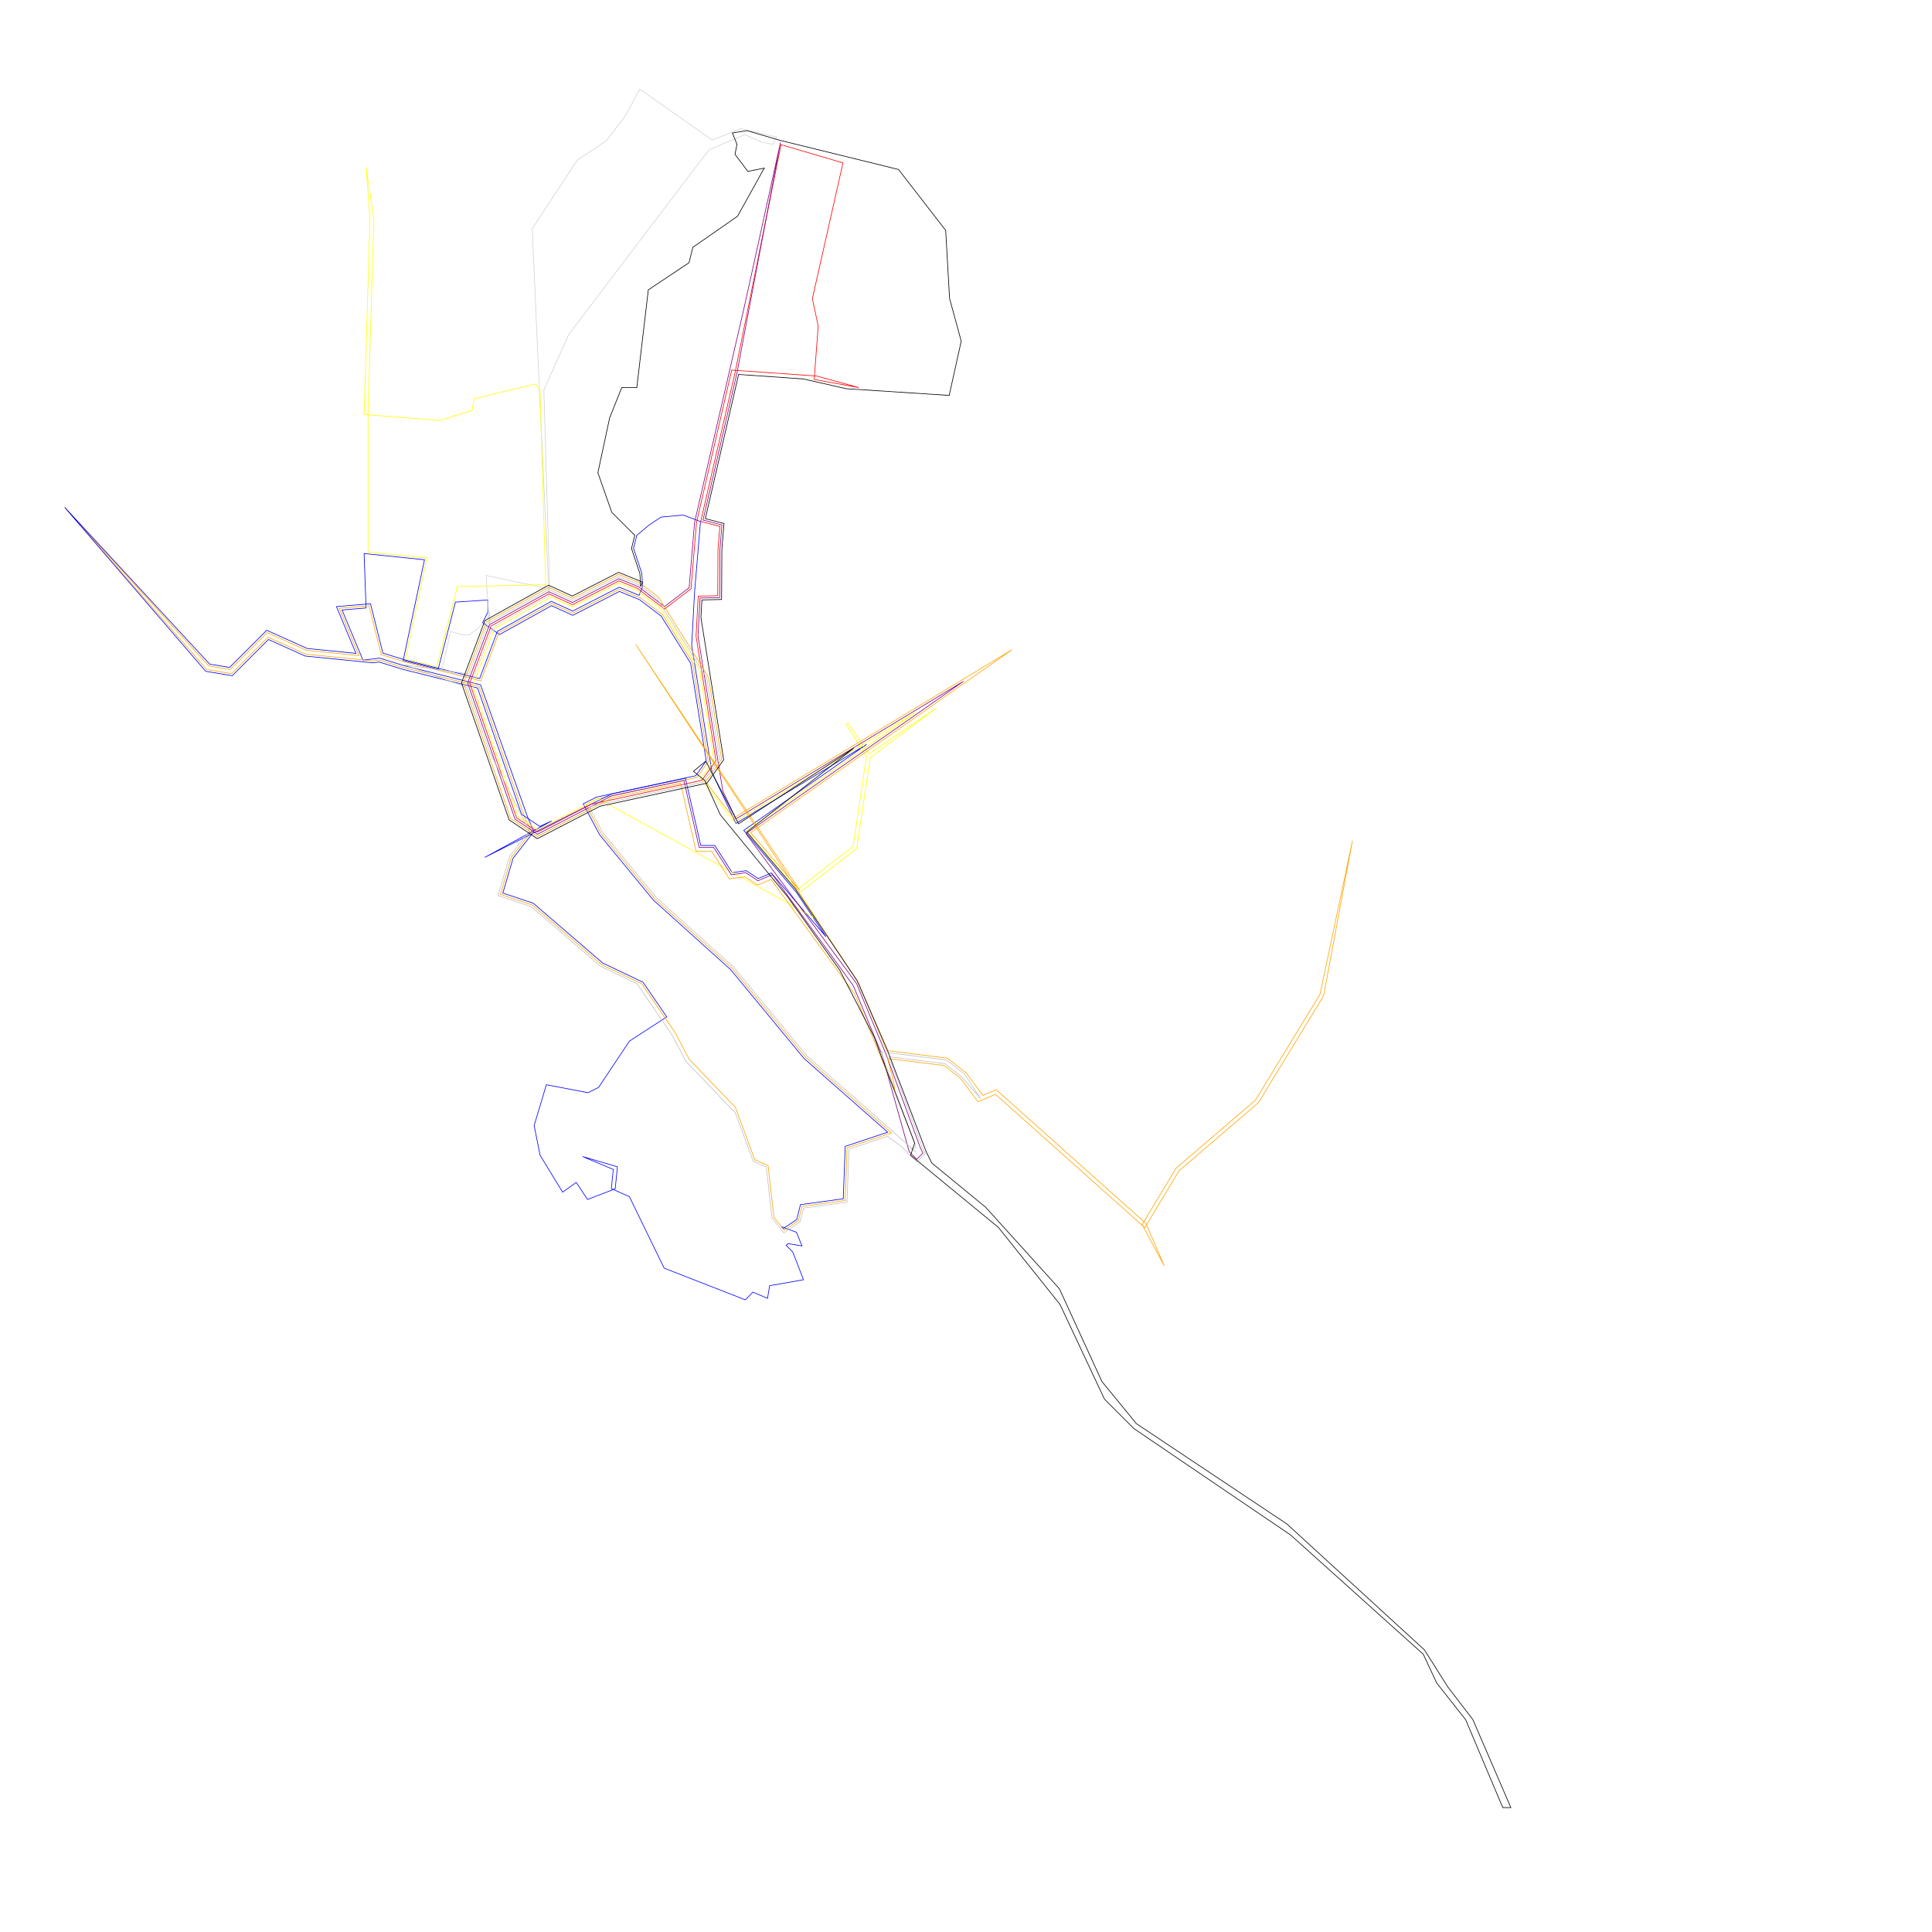
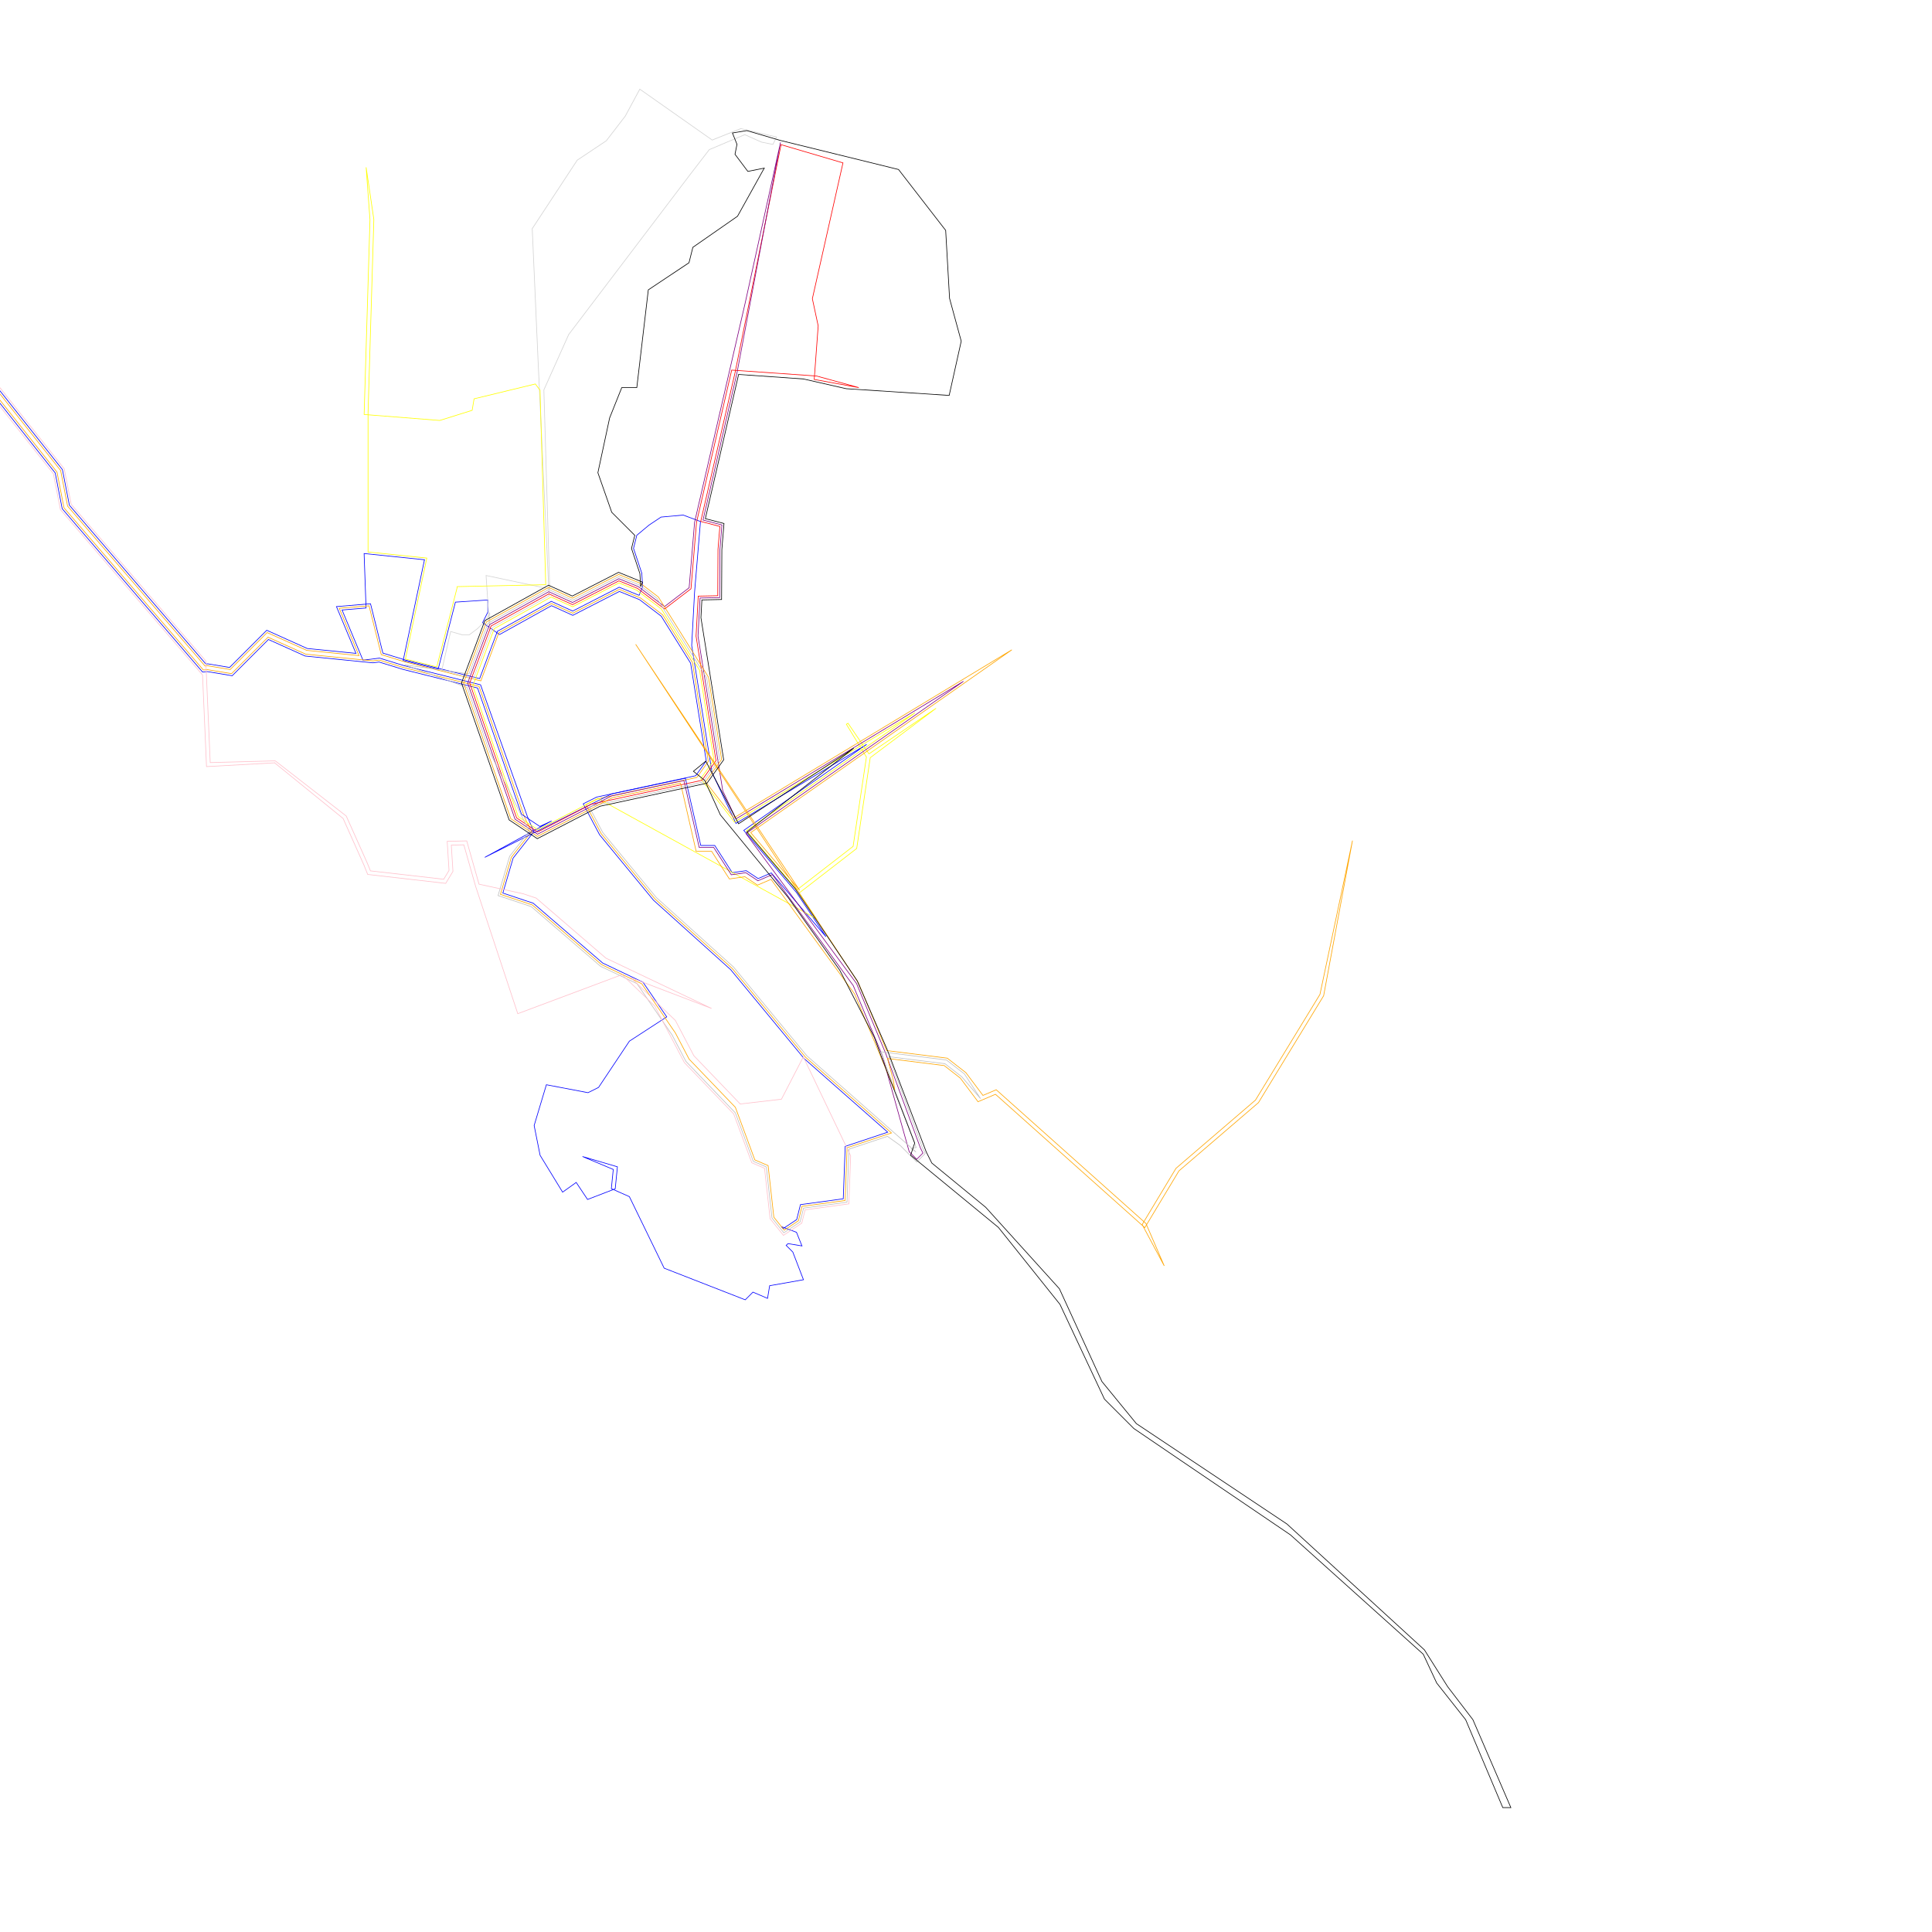
<svg xmlns="http://www.w3.org/2000/svg" width="1500" height="1500">
  <path d="M428.182 470.245 L444.711 477.758 L480.889 459.204 L496.591 465.614 L513.377 478.396 L536.183 514.886 L548.328 590.794 L540.133 602.267 L463.251 618.849 L452.794 624.078 L465.505 648.087 L507.337 698.883 L567.336 752.882 L624.331 821.876 L689.198 879.021 L656.21 890.017 L654.702 930.739 L621.459 935.272 L618.565 946.849 L608.059 953.853 L606.75 952.544 L606.75 952.384 L618.397 956.751 L622.633 967.341 L611.765 965.53 L610.371 966.923 L615.536 972.088 L623.804 993.584 L597.555 998.216 L595.915 1008.055 L584.593 1003.202 L578.618 1009.177 L515.658 984.607 L488.641 929.071 L474.65 922.853 L476.14 907.946 L452.25 897.923 L479.36 905.901 L477.651 922.991 L456.168 931.254 L447.361 918.044 L436.81 925.58 L419.331 896.978 L414.706 873.85 L424.202 842.196 L456.533 848.355 L464.723 844.26 L488.673 808.334 L517.645 789.502 L499.24 762.604 L467.924 747.691 L413.995 701.253 L390.403 693.388 L398.392 666.223 L414.483 645.744 L409.579 634.258 L409.542 634.169 L373.1 531.682 L313.847 516.869 L294.617 510.951 L281.804 512.553 L265.573 473.599 L284.2 472.047 L282.689 429.754 L329.563 434.603 L313.017 512.819 L340.168 519.606 L353.568 467.499 L378.75 465.82 L378.75 475.277 L374.67 483.436 L387.842 492.656 Z" stroke="blue" stroke-width="0.5" fill="none" />
-   <path d="M313.444 518.314 L294.483 512.48 L289.487 513.104 L237.357 507.891 L208.079 494.716 L179.765 523.03 L160.482 519.816 L50.25 393.923 L162.018 517.03 L178.735 519.817 L207.421 491.13 L238.143 504.955 L278.703 509.011 L263.397 472.275 L286.527 470.348 L296 508.238 L314.653 513.978 L373.315 528.643 L387.352 491.212 L428.115 468.566 L444.671 476.092 L480.818 457.555 L497.342 464.301 L514.503 477.368 L537.616 514.349 L549.907 591.165 L541.017 603.611 L463.753 620.276 L454.838 624.733 L466.759 647.251 L508.423 697.843 L568.422 751.842 L625.411 820.829 L692.147 879.62 L657.671 891.112 L656.155 932.055 L622.668 936.621 L619.879 947.776 L608.878 955.11 L600.807 945.021 L596.356 904.957 L586.067 900.548 L570.952 859.737 L535.02 822.308 L524.397 802.028 L498.23 763.784 L467.097 748.959 L413.24 702.582 L388.555 694.354 L397.035 665.523 L412.717 645.564 L407.48 635.092 L371.949 532.94 Z" stroke="orange" stroke-width="0.5" fill="none" />
-   <path d="M313.042 519.76 L294.35 514.008 L289.506 514.614 L236.965 509.36 L208.407 496.509 L180.28 524.636 L159.714 521.208 L50.25 393.923 L162.786 515.638 L178.22 518.21 L207.093 489.338 L238.535 503.487 L276.352 507.268 L261.22 470.952 L287.673 468.747 L297.25 507.053 L315.056 512.532 L372.381 526.863 L386.141 490.169 L428.047 466.888 L444.632 474.426 L480.746 455.905 L496.191 462.211 L498.913 455.718 L498.299 445.073 L491.864 425.752 L494.414 415.584 L503.851 407.719 L513.235 401.464 L530.456 399.898 L543.839 404.917 L539.247 460.026 L537.024 501.151 L552.801 599.758 L571.398 639.278 L672.837 577.943 L577.459 644.708 L618.45 693.019 L641.277 727.26 L598.828 677.736 L588.594 682.122 L579.395 675.989 L568.509 677.544 L554.931 656.423 L544.054 656.423 L532.117 604.198 L474.927 616.366 L376.39 665.634 L428.266 637.378 L419.119 641.639 L404.864 632.135 L370.799 534.199 Z" stroke="blue" stroke-width="0.5" fill="none" />
+   <path d="M313.444 518.314 L294.483 512.48 L289.487 513.104 L237.357 507.891 L208.079 494.716 L179.765 523.03 L161.179 519.932 L157.874 520.168 L49.679 394.285 L44.258 366.549 L-22.154 282.759 L-78.016 286.227 L-232.455 221.672 L-262.747 180.669 L-201.718 142.748 L-258.443 181.447 L-230.535 219.224 L-77.504 283.189 L-20.776 279.667 L47.062 365.257 L52.471 392.931 L159.166 517.068 L161.321 516.914 L178.735 519.817 L207.421 491.13 L238.143 504.955 L278.703 509.011 L263.397 472.275 L286.527 470.348 L296 508.238 L314.653 513.978 L373.315 528.643 L387.352 491.212 L428.115 468.566 L444.671 476.092 L480.818 457.555 L497.342 464.301 L514.503 477.368 L537.616 514.349 L549.907 591.165 L541.017 603.611 L463.753 620.276 L454.838 624.733 L466.759 647.251 L508.423 697.843 L568.422 751.842 L625.411 820.829 L692.147 879.62 L657.671 891.112 L656.155 932.055 L622.668 936.621 L619.879 947.776 L608.878 955.11 L600.807 945.021 L596.356 904.957 L586.067 900.548 L570.952 859.737 L535.02 822.308 L524.397 802.028 L498.23 763.784 L467.097 748.959 L413.24 702.582 L388.555 694.354 L397.035 665.523 L412.717 645.564 L407.48 635.092 L371.949 532.94 Z" stroke="orange" stroke-width="0.5" fill="none" />
+   <path d="M313.042 519.76 L294.35 514.008 L289.506 514.614 L236.965 509.36 L208.407 496.509 L180.28 524.636 L161.108 521.441 L157.229 521.718 L48.283 394.962 L42.856 367.195 L-22.843 284.304 L-78.272 287.746 L-233.416 222.897 L-264.9 180.28 L-201.718 142.748 L-256.29 181.836 L-229.574 217.999 L-77.248 281.671 L-20.087 278.122 L48.464 364.611 L53.867 392.254 L159.811 515.518 L161.392 515.405 L178.22 518.21 L207.093 489.338 L238.535 503.487 L276.352 507.268 L261.22 470.952 L287.673 468.747 L297.25 507.053 L315.056 512.532 L372.381 526.863 L386.141 490.169 L428.047 466.888 L444.632 474.426 L480.746 455.905 L496.191 462.211 L498.913 455.718 L498.299 445.073 L491.864 425.752 L494.414 415.584 L503.851 407.719 L513.235 401.464 L530.456 399.898 L543.839 404.917 L539.247 460.026 L537.024 501.151 L552.801 599.758 L571.398 639.278 L672.837 577.943 L577.459 644.708 L618.45 693.019 L641.277 727.26 L598.828 677.736 L588.594 682.122 L579.395 675.989 L568.509 677.544 L554.931 656.423 L544.054 656.423 L532.117 604.198 L474.927 616.366 L376.39 665.634 L428.266 637.378 L419.119 641.639 L404.864 632.135 L370.799 534.199 Z" stroke="blue" stroke-width="0.5" fill="none" />
  <path d="M510.399 748.093 L524.94 731.937 L485.57 705.164 L486.649 699.004 L475.789 699.339 L452.466 680.675 L427.768 639.265 L419.279 643.219 L417.524 646.73 L401.108 667.623 L394.097 691.458 L415.505 698.594 L469.576 745.155 L501.26 760.243 L521.038 789.149 L537.48 820.538 L573.55 858.111 L608.25 952.748 L608.25 951.344 L619.544 955.579 L625.015 969.259 L612.28 967.136 L612.493 966.923 L616.821 971.252 L623.817 989.44 L619.536 1012.987 L627.258 1028.317 L656.571 1060.672 L671.789 1124.929 L672.067 1125.137 L692.684 1152.637 L702.551 1158.431 L702.364 1172.889 L720.1 1173.801 L763.917 1247.73 L872.049 1334.719 L901.639 1337.038 L933.746 1426.579 L941.446 1431.017 L939.11 1443.793 L973.729 1475.216 L1018.389 1480.195 L20780330888589070 35049853143720196 L1016.571 1483.011 L972.431 1478.09 L935.86 1444.893 L938.114 1432.559 L931.294 1428.628 L899.471 1339.878 L870.891 1337.637 L761.613 1249.727 L718.34 1176.715 L699.326 1175.737 L699.529 1160.135 L690.646 1154.919 L669.923 1127.279 L669.121 1126.677 L653.829 1062.114 L624.762 1030.03 L616.404 1013.439 L620.199 992.569 L612.964 973.759 L606.129 966.923 L610.735 962.317 L617.867 963.505 L616.103 959.095 L603.75 954.463 L603.75 949.189 L572.235 863.239 L533.79 823.193 L523.11 802.802 L497.084 764.765 L504.387 748.691 Z" stroke="blue" stroke-width="0.5" fill="none" />
  <path d="M1277.159 430.341 L1252.49 390.405 L1262.39 379.521 L1195.428 358.7 L1123.803 381.273 L1088.422 409.933 L1016.211 413.347 L1003.156 427.848 L748.187 418.473 L747.81 432.108 L720.864 440.325 L718.542 427.49 L719.842 439.647 L709.875 441.292 L703.25 450.496 L685.509 456.452 L597.561 453.376 L591.646 447.311 L554.87 447.503 L555.833 447.365 L555.757 461.047 L540.677 461.362 L538.53 501.072 L552.726 589.798 L541.9 604.955 L453.084 624.111 L417.631 642.449 L403.612 633.104 L368.642 532.563 L384.931 489.126 L427.98 465.209 L444.593 472.761 L480.675 454.256 L493.505 459.494 L514.719 475.647 L537.183 458.468 L552.805 457.048 L554.011 445.972 L554.756 445.253 L592.904 444.305 L598.869 450.42 L685.071 453.434 L701.38 447.96 L708.165 438.534 L716.558 437.149 L706.758 345.506 L723.216 436.471 L744.87 429.868 L745.273 415.363 L1001.864 424.798 L1014.819 410.409 L1087.298 406.983 L1122.357 378.583 L1195.422 355.556 L1267.78 378.055 L1256.23 390.751 L1279.021 427.645 L1368.303 444.93 L1446.135 417.203 L1368.567 448.036 Z" stroke="lightpurple" stroke-width="0.5" fill="none" />
  <path d="M674.656 585.29 L726.75 549.923 L675.64 588.274 L665.145 658.74 L620.462 693.333 L633.749 713.263 L464.31 619.994 L417.535 644.188 L402.361 634.072 L367.047 532.544 L383.72 488.082 L427.912 463.531 L444.553 471.095 L480.604 452.607 L494.255 458.18 L513.382 472.744 L543.133 520.345 L554.305 590.169 L544.003 604.591 L570.188 638.257 L710.424 553.463 L579.668 644.993 L618.653 690.94 L662.355 657.106 L672.683 587.762 L657.12 562.331 L658.38 561.516 Z" stroke="yellow" stroke-width="0.5" fill="none" />
  <path d="M426.316 462.702 L417.752 279.991 L413.23 177.505 L448.164 124.344 L470.712 109.312 L485.487 90.105 L496.73 69.225 L552.947 108.729 L575.133 99.854 L602.94 106.397 L600.079 112.119 L591.293 110.361 L578.234 104.557 L550.697 116.152 L535.942 135.334 L441.549 259.693 L422.259 302.723 L426.805 457.286 L377.379 446.802 L380.25 489.873 L380.25 475.631 L377.337 481.458 L370.735 488.059 L364.25 492.923 L359.04 492.923 L349.862 490.301 L343.031 520.354 L367.512 527.031 L382.509 487.039 Z" stroke="lightgrey" stroke-width="0.5" fill="none" />
  <path d="M544.039 404.84 L558.908 408.72 L557.449 426.513 L557.249 462.516 L542.099 462.833 L540.42 493.896 L555.883 590.54 L544.963 605.829 L459.196 624.328 L417.438 645.926 L401.11 635.041 L364.681 530.308 L381.298 485.996 L426.146 461.081 L444.514 469.43 L480.533 450.958 L495.006 456.866 L515.952 472.815 L536.478 457.119 L540.764 405.691 L568.076 287.338 L633.97 291.935 L666.75 300.923 L632.159 294.6 L635.238 253.027 L630.714 231.915 L654.478 126.465 L606.397 112.324 L570.716 289.24 Z" stroke="red" stroke-width="0.5" fill="none" />
  <path d="M545.829 403.757 L560.506 407.587 L558.948 426.579 L558.741 463.986 L543.522 464.303 L541.927 493.817 L561.153 613.985 L571.405 635.769 L748.011 528.984 L579.151 647.185 L665.065 763.679 L687.647 817.876 L714.629 891.327 L716.575 895.219 L711.75 900.044 L705.911 894.206 L684.83 818.916 L662.433 765.163 L599.648 679.016 L588.438 683.821 L579.04 677.555 L567.768 679.165 L554.112 657.923 L542.858 657.923 L530.984 605.972 L474.862 617.913 L417.342 647.665 L399.859 636.009 L363.086 530.289 L380.087 484.953 L426.078 459.402 L444.475 467.764 L480.462 449.308 L495.757 455.553 L515.95 470.929 L535.039 456.331 L539.278 405.459 L578.457 235.684 L605.985 110.571 L572.183 289.557 Z" stroke="purple" stroke-width="0.5" fill="none" />
  <path d="M314.068 516.151 L364.123 523.253 L378.877 483.909 L426.011 457.724 L444.435 466.098 L480.391 447.659 L496.508 454.239 L510.012 464.522 L548.65 526.342 L558.703 589.173 L545.846 607.173 L459.358 625.827 L457.584 626.714 L468.014 646.414 L509.51 696.803 L569.508 750.801 L626.492 819.782 L711.173 894.382 L707.558 891.8 L711.266 890.873 L683.993 816.629 L734.845 822.986 L748.829 833.862 L761.25 852.923 L746.671 835.984 L733.655 825.86 L690.182 820.426 L716.008 890.731 L718.4 895.515 L711.75 902.166 L698.853 889.268 L689.018 882.244 L659.131 892.206 L657.607 933.371 L623.877 937.97 L621.194 948.702 L608.566 957.121 L599.364 945.618 L594.961 905.992 L584.884 901.673 L570.96 864.077 L532.561 824.078 L521.822 803.577 L494.525 763.681 L466.271 750.227 L412.486 703.912 L386.708 695.319 L395.677 664.823 L410.95 645.385 L380.004 583.494 L362.691 533.718 Z" stroke="silver" stroke-width="0.5" fill="none" />
  <path d="M693.75 839.423 L664.685 770.8 L599.14 680.866 L588.282 685.519 L578.684 679.121 L567.027 680.786 L553.293 659.423 L541.663 659.423 L529.196 604.883 L468.975 618.569 L473.124 642.079 L496.799 659.835 L522.454 691.526 L542.691 721.103 L538.344 725.45 L649.181 842.198 L652.934 840.947 L668.5 839.391 L695.869 851.707 L697.179 856.074 L658.292 758.857 L626.25 707.423 L664.286 762.509 L692.636 749.081 L722.202 783.082 L727.437 776.538 L737.765 774.817 L742.243 779.295 L750.254 777.693 L751.754 782.193 L756.373 781.269 L748.945 754.53 L764.114 748.462 L21622119940029984 167571429535659260 L767.004 747.424 L774.404 744.957 L785.25 744.923 L775.096 747.889 L767.481 750.427 L771.617 771.11 L779.25 779.423 L768.883 772.736 L764.633 751.486 L752.555 756.317 L760.127 783.577 L749.746 785.654 L748.246 781.154 L741.257 782.551 L736.735 778.03 L729.063 779.308 L722.298 787.764 L691.864 752.766 L665.666 765.175 Z" stroke="brown" stroke-width="0.5" fill="none" />
  <path d="M354.922 455.452 L423.706 453.956 L419.265 302.943 L415.643 298.114 L368.067 309.647 L366.578 318.58 L341.421 326.441 L282.708 321.806 L287.248 170.484 L284.25 129.923 L290.252 170.362 L285.75 320.446 L285.75 428.562 L331.375 433.282 L314.784 511.714 L339.087 517.79 L354.739 456.921 Z" stroke="yellow" stroke-width="0.5" fill="none" />
  <path d="M735.441 821.549 L749.909 832.802 L763.165 850.476 L773.463 846.084 L889.702 949.893 L903.9 982.808 L886.777 950.734 L913.029 907.083 L974.743 854.114 L1024.821 772.014 L1050.06 652.658 L1027.659 773.122 L977.057 856.082 L915.351 909.044 L888.832 953.138 L772.887 849.592 L759.335 855.37 L745.591 837.044 L733.059 827.298 L689.047 821.796 L693.75 839.423 L694.6 846.264 L663.595 771.85 L598.632 682.716 L588.126 687.218 L578.329 680.687 L566.286 682.407 L552.474 660.923 L540.467 660.923 L528.384 608.059 L475.372 619.338 L417.246 649.404 L396.54 635.6 L359.897 530.251 L377.666 482.866 L425.943 456.045 L444.396 464.433 L480.319 446.01 L497.258 452.925 L511.139 463.494 L550.083 525.804 L560.281 589.544 L547.796 607.024 L569.626 635.091 L785.598 504.504 L582.851 646.426 L620.85 691.21 L493.543 500.25 L666.411 763.009 L688.35 815.662 Z" stroke="orange" stroke-width="0.5" fill="none" />
+   <path d="M659.059 934.686 L625.086 939.319 L622.508 949.629 L608.254 959.132 L597.922 946.216 L593.567 907.026 L583.701 902.798 L569.661 864.891 L531.331 824.963 L508.32 781.033 L482.957 756.694 L401.996 787.015 L369.276 688.184 L360.119 655.923 L350.39 656.134 L351.671 676.552 L346.056 685.848 L285.488 678.917 L282.449 671.38 L266.38 635.455 L212.998 592.075 L213.496 592.237 L160.341 595.194 L157.254 524.049 L46.887 395.639 L41.454 367.84 L-23.532 285.85 L-78.528 289.264 L-234.376 224.121 L-267.052 179.891 L-201.718 142.748 L-254.138 182.225 L-228.614 216.775 L-76.992 280.152 L-19.398 276.576 L49.866 363.966 L55.263 391.577 L159.786 513.187 L163.209 592.072 L213.434 590.739 L213.932 590.901 L268.82 633.561 L285.211 670.206 L287.602 676.139 L344.484 682.648 L348.619 675.804 L347.2 653.202 L362.371 652.873 L371.907 686.468 L406.271 693.934 L416.26 697.264 L470.403 743.887 L552.437 782.951 L489.691 758.998 L524.37 792.278 L538.71 819.653 L574.688 857.131 L606.714 853.43 L623.691 820.545 L660.442 897.343 Z" stroke="pink" stroke-width="0.5" fill="none" />
  <path d="M538.372 598.836 L547.973 590.942 L573.412 639.561 L662.811 580.913 L579.806 645.989 L617.396 690.014 L665.52 761.448 L688.539 814.255 L719.125 894.319 L723.449 902.967 L765.288 937.334 L822.517 1000.588 L855.533 1072.623 L882.269 1105.3 L999.178 1183.239 L1105.911 1280.952 L1123.982 1309.565 L1143.554 1335.159 L1173.032 1403.423 L1166.755 1403.423 L1137.947 1335.193 L1115.465 1306.716 L1105.02 1284.334 L1001.823 1191.607 L917.907 1134.664 L880.289 1109.084 L857.504 1086.298 L822.968 1012.721 L775.176 952.982 L707.001 896.927 L710.156 887.46 L684.845 821.95 L678.873 805.525 L651.965 753.204 L611.557 696.334 L559.265 632.622 L547.181 605.918 Z" stroke="black" stroke-width="0.5" fill="none" />
  <path d="M734.221 178.873 L737.239 231.68 L746.295 264.886 L736.935 307.004 L657.041 301.793 L623.764 294.23 L573.454 290.72 L547.618 402.673 L562.104 406.453 L560.448 426.644 L560.232 465.455 L544.945 465.774 L544.2 479.545 L561.86 589.915 L548.908 608.047 L465.82 625.968 L417.15 651.142 L395.289 636.568 L358.302 530.231 L376.455 481.823 L425.876 454.367 L444.357 462.767 L480.248 444.361 L498.862 451.96 L497.395 455.458 L496.813 445.358 L490.302 425.811 L492.852 415.646 L474.947 397.742 L464.195 367.021 L473.31 324.484 L482.734 300.923 L494.416 300.923 L503.341 225.059 L534.935 203.997 L537.931 192.013 L572.608 167.89 L593.364 130.53 L580.617 133.079 L570.648 119.787 L572.192 112.066 L568.665 103.25 L579.843 101.387 L605.641 108.975 L697.616 131.591 Z" stroke="black" stroke-width="0.5" fill="none" />
</svg>
